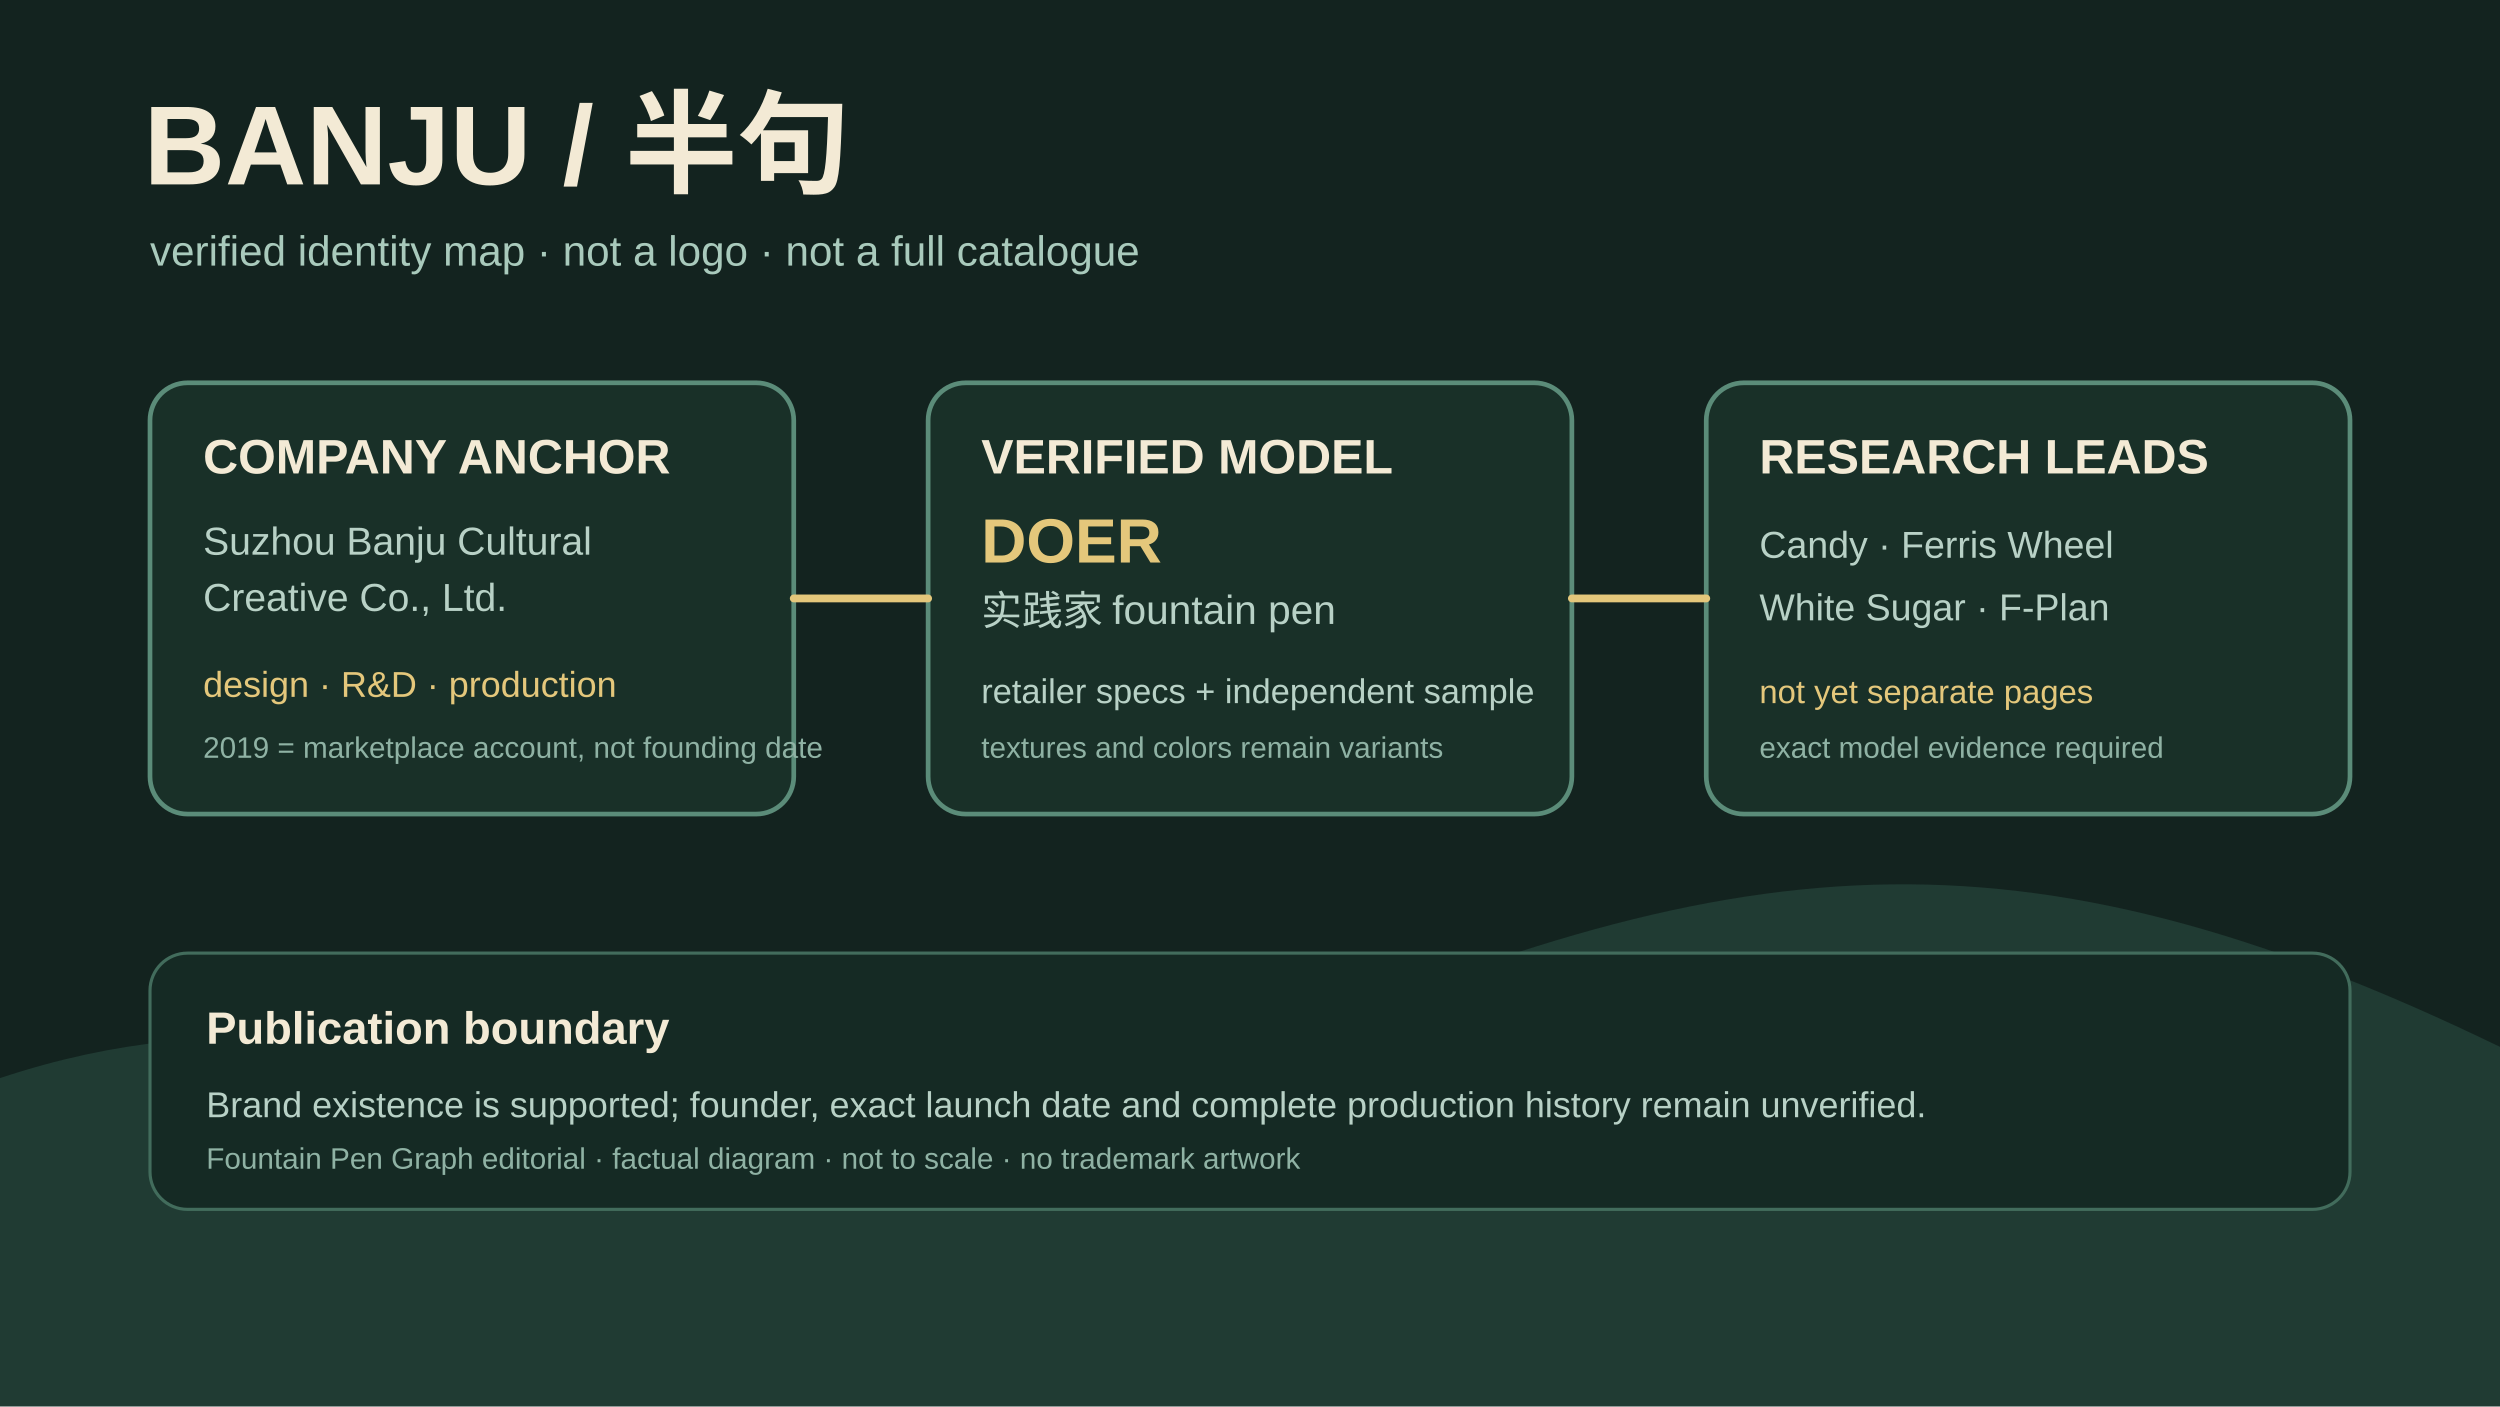
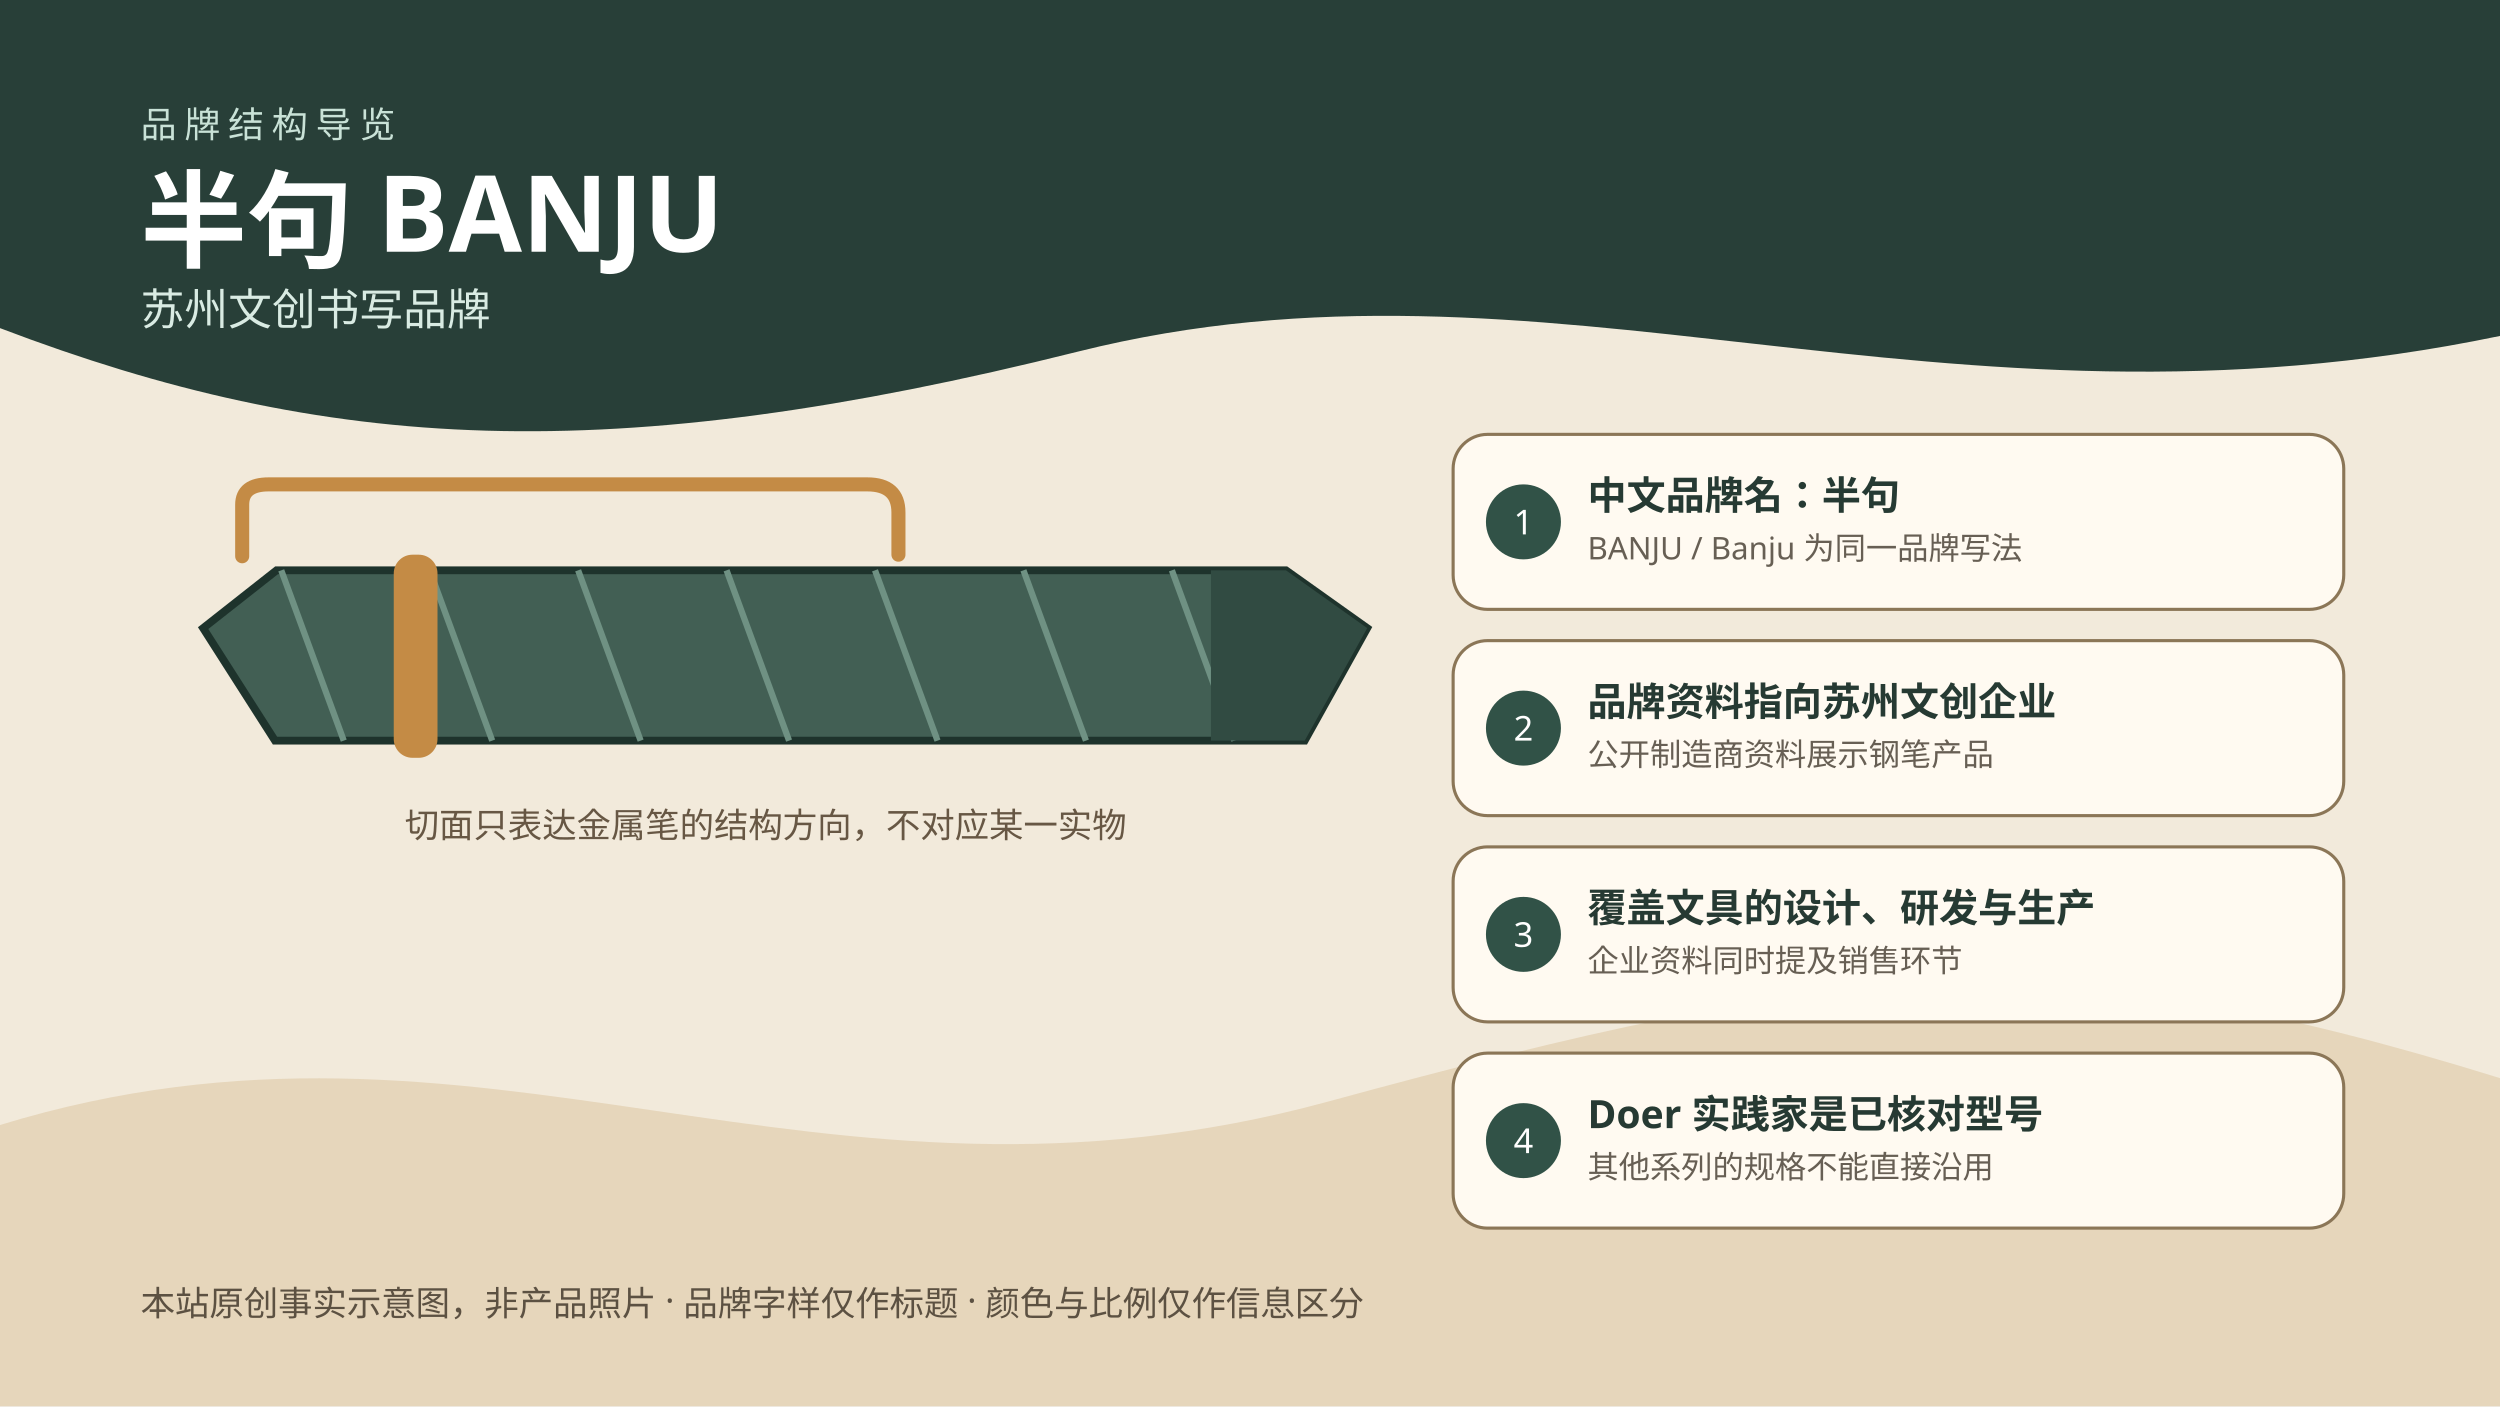
- <svg xmlns="http://www.w3.org/2000/svg" width="1600" height="900" viewBox="0 0 1600 900" role="img" aria-labelledby="title desc">
-   <rect width="1600" height="900" fill="#13231f" />
-   <path d="M0 690 C300 590 470 820 790 680 S1290 520 1600 670 V900 H0Z" fill="#203b33" />
-   <text x="92" y="118" fill="#f3ead5" font-family="Arial, sans-serif" font-size="72" font-weight="700">BANJU / 半句</text>
-   <text x="96" y="170" fill="#a9cabc" font-family="Arial, sans-serif" font-size="27">verified identity map · not a logo · not a full catalogue</text>
-   <g transform="translate(96 245)">
-     <rect width="412" height="276" rx="24" fill="#193028" stroke="#5b8c79" stroke-width="3" />
-     <text x="34" y="58" fill="#f3ead5" font-family="Arial, sans-serif" font-size="31" font-weight="700">COMPANY ANCHOR</text>
-     <text x="34" y="110" fill="#b8d1c6" font-family="Arial, sans-serif" font-size="25">Suzhou Banju Cultural</text>
-     <text x="34" y="146" fill="#b8d1c6" font-family="Arial, sans-serif" font-size="25">Creative Co., Ltd.</text>
-     <text x="34" y="201" fill="#e4c77b" font-family="Arial, sans-serif" font-size="23">design · R&amp;D · production</text>
-     <text x="34" y="240" fill="#8fb2a4" font-family="Arial, sans-serif" font-size="19">2019 = marketplace account, not founding date</text>
+ <svg xmlns="http://www.w3.org/2000/svg" width="1600" height="900" viewBox="0 0 1600 900" role="img" aria-labelledby="title desc" data-license="site-original" data-kind="factual-svg">
+   <rect width="1600" height="900" fill="#f2eadb" />
+   <path d="M0 0 H1600 V215 C1240 290 990 150 690 225 S210 290 0 210Z" fill="#283f38" />
+   <path d="M0 720 C310 625 520 795 850 705 S1310 600 1600 690 V900 H0Z" fill="#e6d6bb" />
+   <g font-family="system-ui, 'PingFang SC', 'Microsoft YaHei', sans-serif">
+     <text x="90" y="88" fill="#c9e2d7" font-size="23" letter-spacing="5">品牌结构导览</text>
+     <text x="90" y="166" fill="#ffffff" font-size="68" font-weight="750">半句 BANJU</text>
+     <text x="90" y="208" fill="#d9ebe3" font-size="28">苏州文创书写品牌</text>
  </g>
-   <g transform="translate(594 245)">
-     <rect width="412" height="276" rx="24" fill="#193028" stroke="#5b8c79" stroke-width="3" />
-     <text x="34" y="58" fill="#f3ead5" font-family="Arial, sans-serif" font-size="31" font-weight="700">VERIFIED MODEL</text>
-     <text x="34" y="115" fill="#e4c77b" font-family="Arial, sans-serif" font-size="40" font-weight="700">DOER</text>
-     <text x="34" y="155" fill="#b8d1c6" font-family="Arial, sans-serif" font-size="26">实践家 fountain pen</text>
-     <text x="34" y="205" fill="#b8d1c6" font-family="Arial, sans-serif" font-size="22">retailer specs + independent sample</text>
-     <text x="34" y="240" fill="#8fb2a4" font-family="Arial, sans-serif" font-size="19">textures and colors remain variants</text>
+   <g transform="translate(85 310)">
+     <path d="M45 92 L92 55 H738 L790 92 L750 164 H91Z" fill="#425f54" stroke="#1e332c" stroke-width="5" />
+     <path d="M95 55 L135 164 M190 55 L230 164 M285 55 L325 164 M380 55 L420 164 M475 55 L515 164 M570 55 L610 164 M665 55 L705 164" stroke="#6f9183" stroke-width="4" />
+     <rect x="167" y="45" width="28" height="130" rx="12" fill="#c48b45" />
+     <path d="M70 46 V13 Q70 0 87 0 H470 Q490 0 490 18 V45" fill="none" stroke="#c48b45" stroke-width="9" stroke-linecap="round" />
+     <path d="M690 55 H738 L790 92 L750 164 H690Z" fill="#314b42" />
+     <text x="405" y="226" text-anchor="middle" fill="#675744" font-family="system-ui, 'PingFang SC', sans-serif" font-size="22">切面只表达金属笔的结构方向，不对应某一实物</text>
  </g>
-   <g transform="translate(1092 245)">
-     <rect width="412" height="276" rx="24" fill="#193028" stroke="#5b8c79" stroke-width="3" />
-     <text x="34" y="58" fill="#f3ead5" font-family="Arial, sans-serif" font-size="31" font-weight="700">RESEARCH LEADS</text>
-     <text x="34" y="112" fill="#b8d1c6" font-family="Arial, sans-serif" font-size="24">Candy · Ferris Wheel</text>
-     <text x="34" y="152" fill="#b8d1c6" font-family="Arial, sans-serif" font-size="24">White Sugar · F-Plan</text>
-     <text x="34" y="205" fill="#e4c77b" font-family="Arial, sans-serif" font-size="21">not yet separate pages</text>
-     <text x="34" y="240" fill="#8fb2a4" font-family="Arial, sans-serif" font-size="19">exact model evidence required</text>
+   <g transform="translate(930 278)" font-family="system-ui, 'PingFang SC', 'Microsoft YaHei', sans-serif">
+     <rect width="570" height="112" rx="22" fill="#fffaf1" stroke="#8b7657" stroke-width="2" />
+     <circle cx="45" cy="56" r="24" fill="#315247" />
+     <text x="45" y="64" text-anchor="middle" fill="#fff" font-size="22">1</text>
+     <text x="86" y="48" fill="#263a33" font-size="25" font-weight="700">中文品牌名：半句</text>
+     <text x="86" y="80" fill="#675f54" font-size="20">BANJU / Banju 为同一品牌写法</text>
+     <rect y="132" width="570" height="112" rx="22" fill="#fffaf1" stroke="#8b7657" stroke-width="2" />
+     <circle cx="45" cy="188" r="24" fill="#315247" />
+     <text x="45" y="196" text-anchor="middle" fill="#fff" font-size="22">2</text>
+     <text x="86" y="180" fill="#263a33" font-size="25" font-weight="700">品牌资料指向苏州文创企业</text>
+     <text x="86" y="212" fill="#675f54" font-size="20">公开制造商资料展示钢笔产品</text>
+     <rect y="264" width="570" height="112" rx="22" fill="#fffaf1" stroke="#8b7657" stroke-width="2" />
+     <circle cx="45" cy="320" r="24" fill="#315247" />
+     <text x="45" y="328" text-anchor="middle" fill="#fff" font-size="22">3</text>
+     <text x="86" y="312" fill="#263a33" font-size="25" font-weight="700">覆盖文具的设计、研发与生产</text>
+     <text x="86" y="344" fill="#675f54" font-size="20">企业资料同时提及销售环节</text>
+     <rect y="396" width="570" height="112" rx="22" fill="#fffaf1" stroke="#8b7657" stroke-width="2" />
+     <circle cx="45" cy="452" r="24" fill="#315247" />
+     <text x="45" y="460" text-anchor="middle" fill="#fff" font-size="22">4</text>
+     <text x="86" y="444" fill="#263a33" font-size="25" font-weight="700">Doer 实践家是已核对型号</text>
+     <text x="86" y="476" fill="#675f54" font-size="20">其他系列的规格不能直接沿用</text>
  </g>
-   <path d="M508 383 H594 M1006 383 H1092" stroke="#e4c77b" stroke-width="5" stroke-linecap="round" />
-   <g transform="translate(96 610)">
-     <rect width="1408" height="164" rx="24" fill="#152a24" stroke="#426c5c" stroke-width="2" />
-     <text x="36" y="58" fill="#f3ead5" font-family="Arial, sans-serif" font-size="29" font-weight="700">Publication boundary</text>
-     <text x="36" y="105" fill="#b8d1c6" font-family="Arial, sans-serif" font-size="23">Brand existence is supported; founder, exact launch date and complete production history remain unverified.</text>
-     <text x="36" y="138" fill="#8fb2a4" font-family="Arial, sans-serif" font-size="19">Fountain Pen Graph editorial · factual diagram · not to scale · no trademark artwork</text>
-   </g>
+   <text x="90" y="842" fill="#5c5142" font-family="system-ui, 'PingFang SC', sans-serif" font-size="22">本站原创事实示意图，非产品照片 · 品牌字样仅作标题 · 颜色与比例仅作信息区分</text>
</svg>
